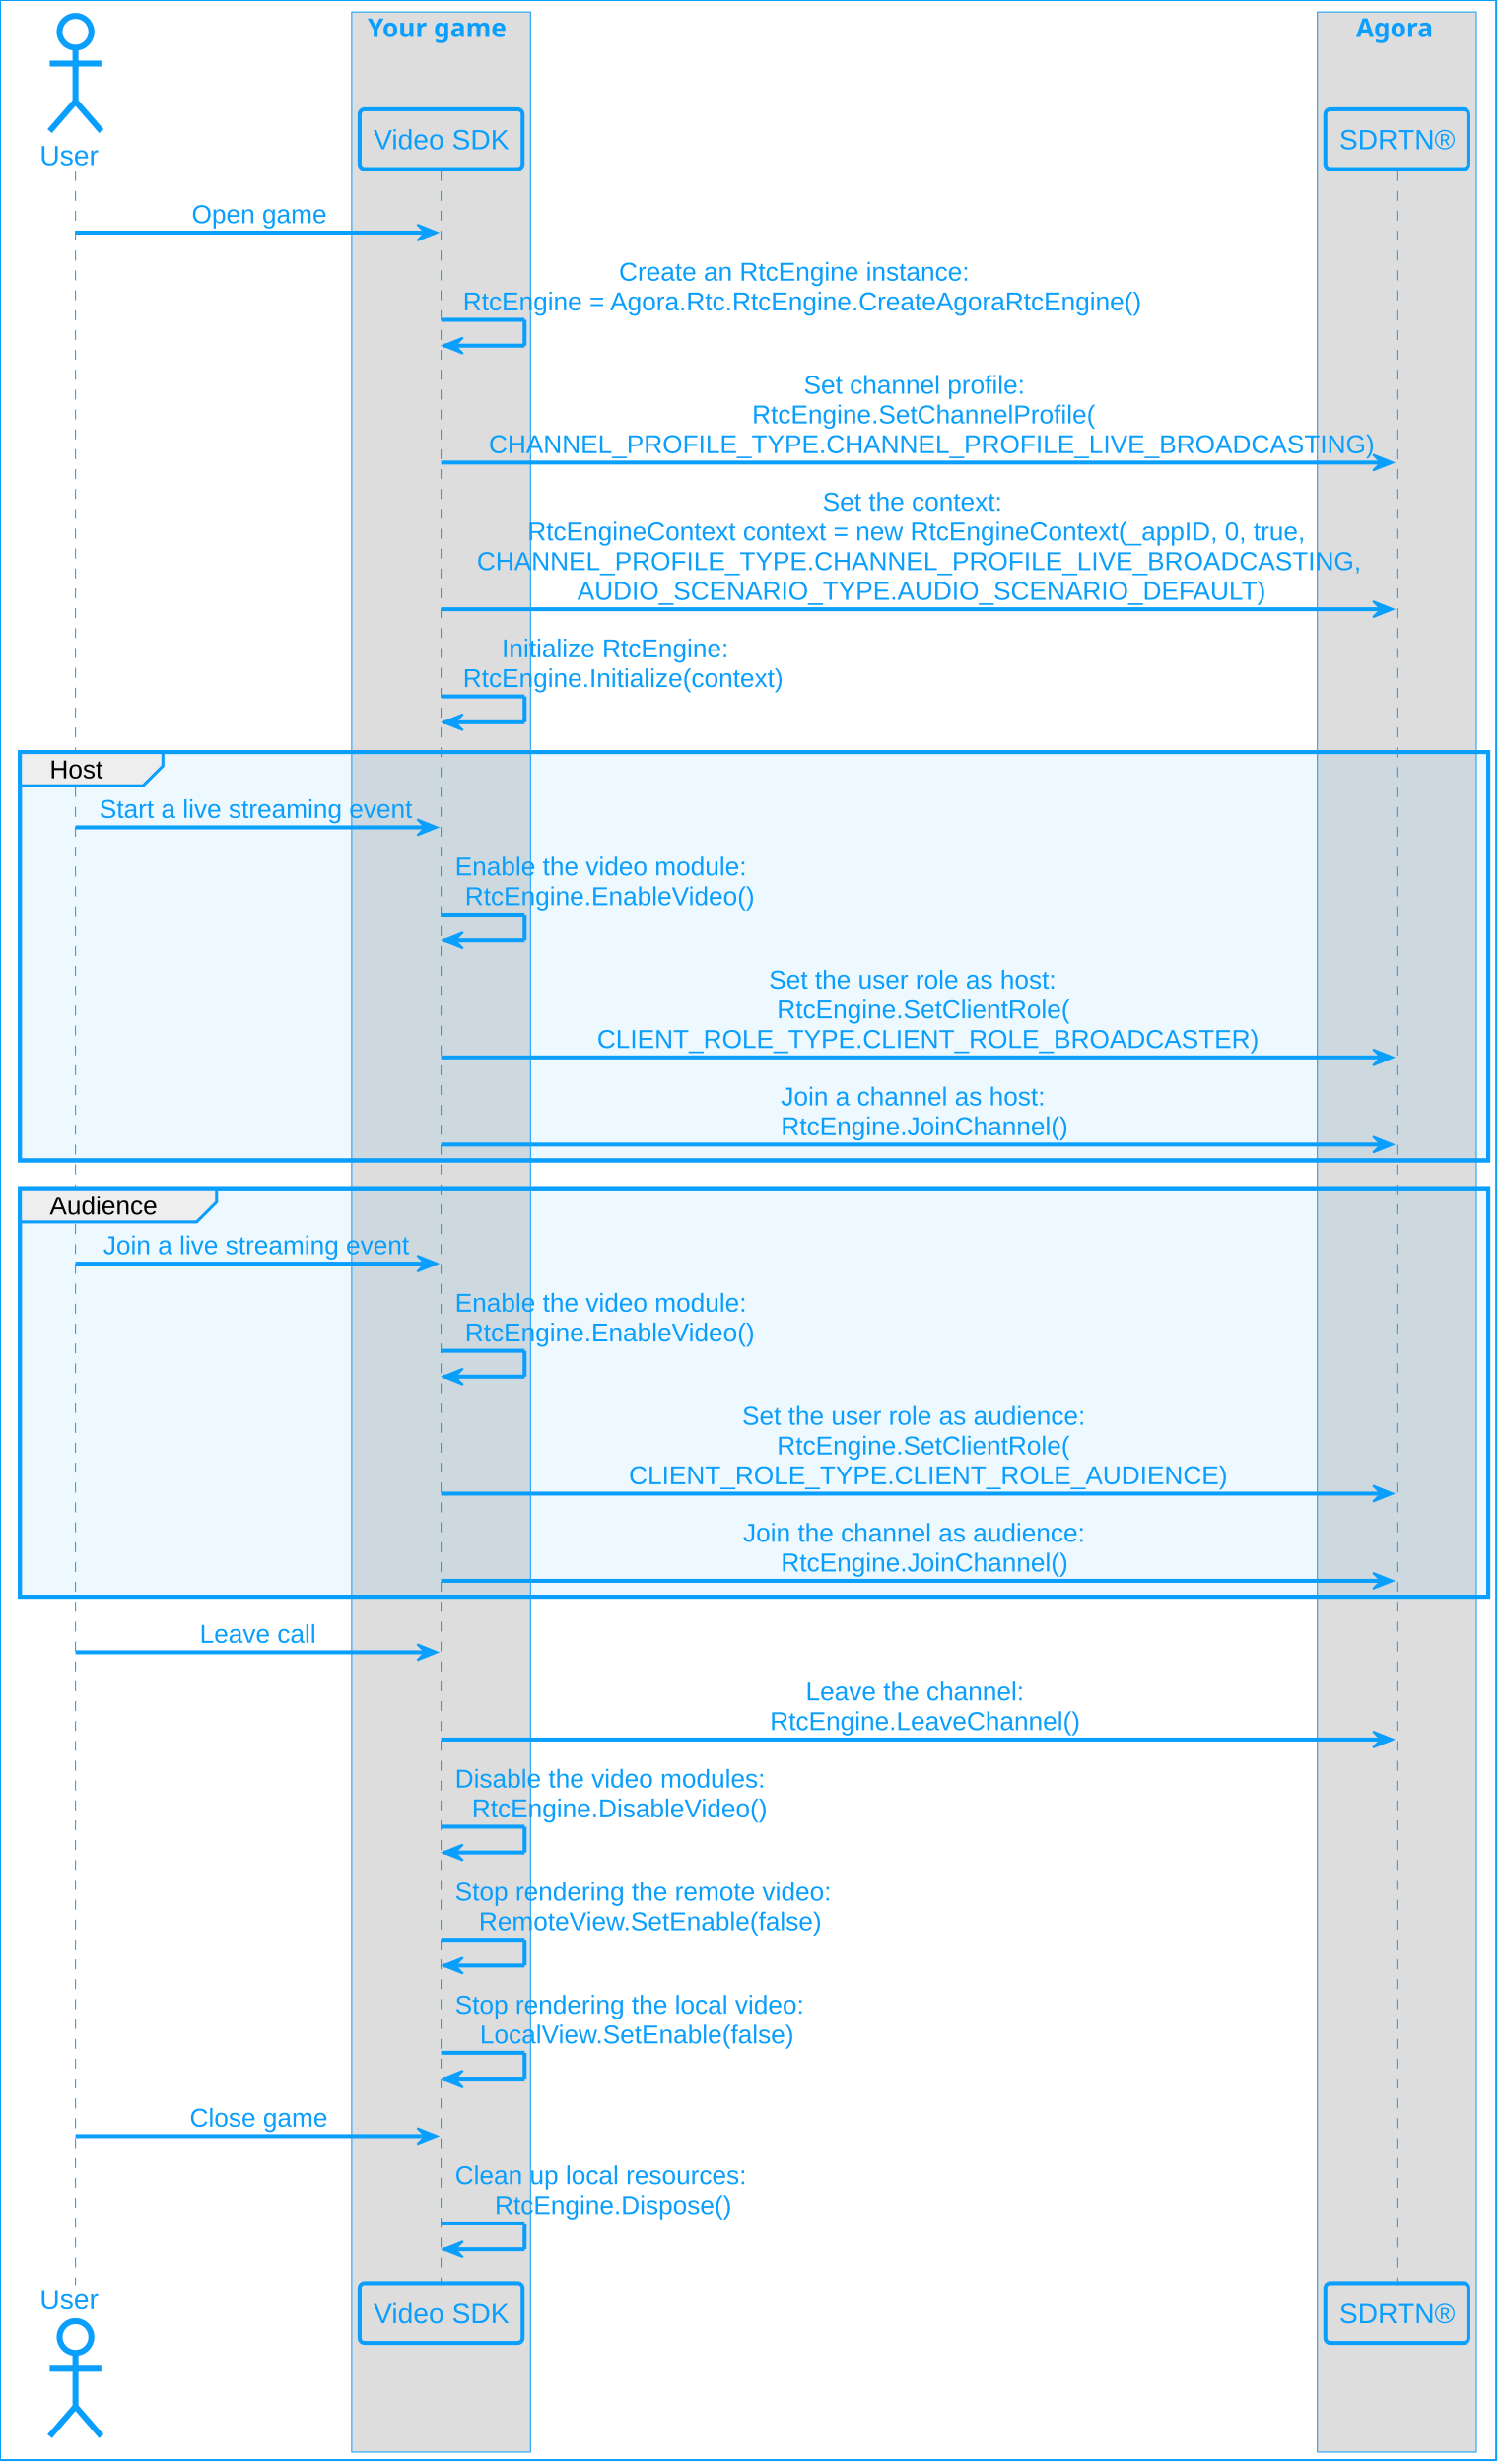
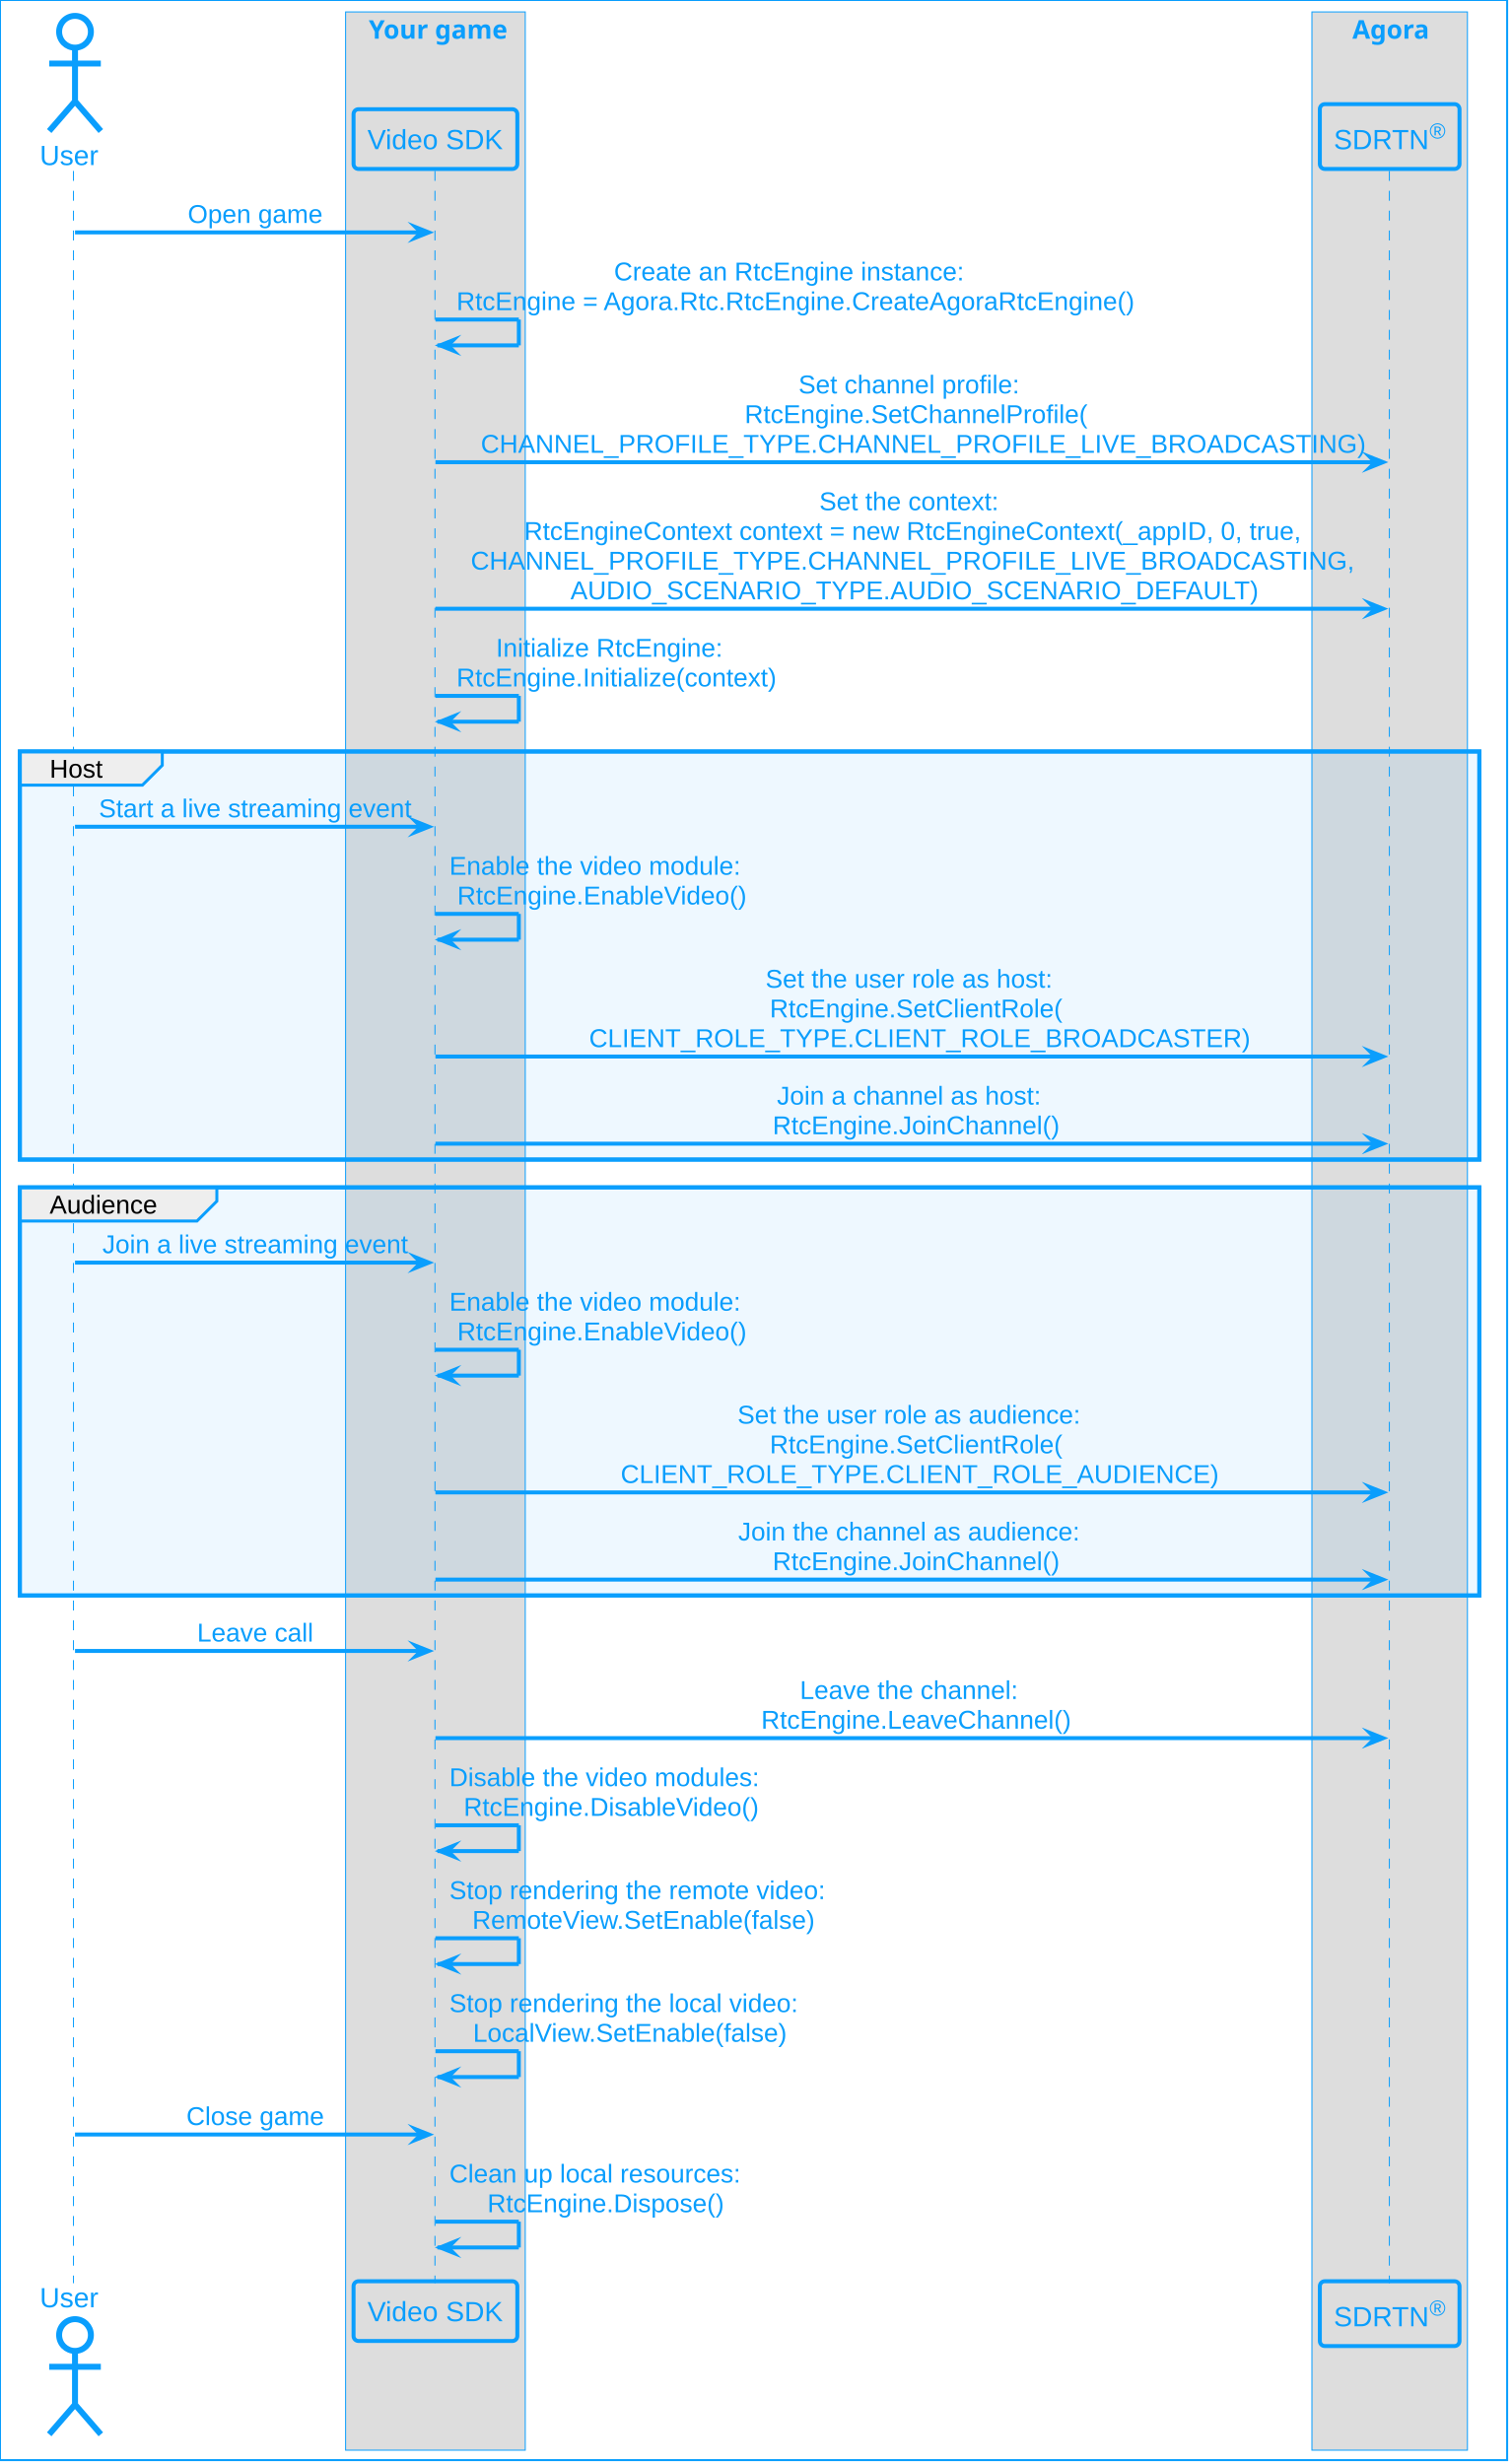
- <svg xmlns="http://www.w3.org/2000/svg" contentStyleType="text/css" height="1240px" preserveAspectRatio="none" style="width:755px;height:1240px;" version="1.1" viewBox="0 0 755 1240" width="755px" zoomAndPan="magnify">
+ <svg xmlns="http://www.w3.org/2000/svg" contentStyleType="text/css" data-diagram-type="SEQUENCE" height="1241px" preserveAspectRatio="none" style="width:761px;height:1241px;" version="1.1" viewBox="0 0 761 1241" width="761px" zoomAndPan="magnify">
  <defs />
  <g>
-     <rect fill="none" height="1238.044" style="stroke:#0A9EFD;stroke-width:1.0;" width="753" x="0" y="0" />
-     <rect fill="#999999" fill-opacity="0.333" height="1228.044" style="stroke:#0A9EFD;stroke-width:0.5;" width="90" x="177" y="6" />
-     <text fill="#0A9EFD" font-family="sans-serif" font-size="13" font-weight="bold" lengthAdjust="spacing" textLength="74" x="185" y="18.568">Your game</text>
-     <rect fill="#999999" fill-opacity="0.333" height="1228.044" style="stroke:#0A9EFD;stroke-width:0.5;" width="80" x="663" y="6" />
-     <text fill="#0A9EFD" font-family="sans-serif" font-size="13" font-weight="bold" lengthAdjust="spacing" textLength="41" x="682.5" y="18.568">Agora</text>
-     <rect fill="#0A9EFD" fill-opacity="0.067" height="205.539" style="stroke:#0A9EFD;stroke-width:2.0;" width="739" x="10" y="378.483" />
-     <rect fill="#0A9EFD" fill-opacity="0.067" height="205.539" style="stroke:#0A9EFD;stroke-width:2.0;" width="739" x="10" y="598.022" />
-     <line style="stroke:#0A9EFD;stroke-width:0.5;stroke-dasharray:5.0,5.0;" x1="38" x2="38" y1="86.099" y2="1149.945" />
-     <line style="stroke:#0A9EFD;stroke-width:0.5;stroke-dasharray:5.0,5.0;" x1="222" x2="222" y1="86.099" y2="1149.945" />
-     <line style="stroke:#0A9EFD;stroke-width:0.5;stroke-dasharray:5.0,5.0;" x1="703" x2="703" y1="86.099" y2="1149.945" />
-     <text fill="#0A9EFD" font-family="Arial" font-size="14" lengthAdjust="spacing" textLength="30" x="20" y="83.132">User</text>
-     <ellipse cx="38" cy="16" fill="none" rx="8" ry="8" style="stroke:#0A9EFD;stroke-width:3.0;" />
-     <path d="M38,24 L38,51 M25,32 L51,32 M38,51 L25,66 M38,51 L51,66 " fill="none" style="stroke:#0A9EFD;stroke-width:3.0;" />
-     <text fill="#0A9EFD" font-family="Arial" font-size="14" lengthAdjust="spacing" textLength="30" x="20" y="1162.077">User</text>
-     <ellipse cx="38" cy="1176.044" fill="none" rx="8" ry="8" style="stroke:#0A9EFD;stroke-width:3.0;" />
-     <path d="M38,1184.044 L38,1211.044 M25,1192.044 L51,1192.044 M38,1211.044 L25,1226.044 M38,1211.044 L51,1226.044 " fill="none" style="stroke:#0A9EFD;stroke-width:3.0;" />
-     <rect fill="none" height="30.099" rx="2.5" ry="2.5" style="stroke:#0A9EFD;stroke-width:2.0;" width="82" x="181" y="55" />
-     <text fill="#0A9EFD" font-family="Arial" font-size="14" lengthAdjust="spacing" textLength="68" x="188" y="75.132">Video SDK</text>
-     <rect fill="none" height="30.099" rx="2.5" ry="2.5" style="stroke:#0A9EFD;stroke-width:2.0;" width="82" x="181" y="1148.945" />
-     <text fill="#0A9EFD" font-family="Arial" font-size="14" lengthAdjust="spacing" textLength="68" x="188" y="1169.077">Video SDK</text>
-     <rect fill="none" height="30.099" rx="2.5" ry="2.5" style="stroke:#0A9EFD;stroke-width:2.0;" width="72" x="667" y="55" />
-     <text fill="#0A9EFD" font-family="Arial" font-size="14" lengthAdjust="spacing" textLength="58" x="674" y="75.132">SDRTN®</text>
-     <rect fill="none" height="30.099" rx="2.5" ry="2.5" style="stroke:#0A9EFD;stroke-width:2.0;" width="72" x="667" y="1148.945" />
-     <text fill="#0A9EFD" font-family="Arial" font-size="14" lengthAdjust="spacing" textLength="58" x="674" y="1169.077">SDRTN®</text>
-     <polygon fill="#0A9EFD" points="210,113.047,220,117.047,210,121.047,214,117.047" style="stroke:#0A9EFD;stroke-width:1.0;" />
-     <line style="stroke:#0A9EFD;stroke-width:2.0;" x1="38" x2="216" y1="117.047" y2="117.047" />
-     <text fill="#0A9EFD" font-family="Arial" font-size="13" lengthAdjust="spacing" textLength="67" x="96.5" y="112.293">Open game</text>
-     <line style="stroke:#0A9EFD;stroke-width:2.0;" x1="222" x2="264" y1="160.945" y2="160.945" />
-     <line style="stroke:#0A9EFD;stroke-width:2.0;" x1="264" x2="264" y1="160.945" y2="173.945" />
-     <line style="stroke:#0A9EFD;stroke-width:2.0;" x1="223" x2="264" y1="173.945" y2="173.945" />
-     <polygon fill="#0A9EFD" points="233,169.945,223,173.945,233,177.945,229,173.945" style="stroke:#0A9EFD;stroke-width:1.0;" />
-     <text fill="#0A9EFD" font-family="Arial" font-size="13" lengthAdjust="spacing" textLength="177" x="311.5" y="141.241">Create an RtcEngine instance:</text>
-     <text fill="#0A9EFD" font-family="Arial" font-size="13" lengthAdjust="spacing" textLength="342" x="233" y="156.19">RtcEngine = Agora.Rtc.RtcEngine.CreateAgoraRtcEngine()</text>
-     <polygon fill="#0A9EFD" points="691,228.791,701,232.791,691,236.791,695,232.791" style="stroke:#0A9EFD;stroke-width:1.0;" />
-     <line style="stroke:#0A9EFD;stroke-width:2.0;" x1="222" x2="697" y1="232.791" y2="232.791" />
-     <text fill="#0A9EFD" font-family="Arial" font-size="13" lengthAdjust="spacing" textLength="112" x="404.5" y="198.139">Set channel profile:</text>
-     <text fill="#0A9EFD" font-family="Arial" font-size="13" lengthAdjust="spacing" textLength="172" x="378.5" y="213.087">RtcEngine.SetChannelProfile(</text>
-     <text fill="#0A9EFD" font-family="Arial" font-size="13" lengthAdjust="spacing" textLength="445" x="246" y="228.036">CHANNEL_PROFILE_TYPE.CHANNEL_PROFILE_LIVE_BROADCASTING)</text>
-     <polygon fill="#0A9EFD" points="691,302.586,701,306.586,691,310.586,695,306.586" style="stroke:#0A9EFD;stroke-width:1.0;" />
-     <line style="stroke:#0A9EFD;stroke-width:2.0;" x1="222" x2="697" y1="306.586" y2="306.586" />
-     <text fill="#0A9EFD" font-family="Arial" font-size="13" lengthAdjust="spacing" textLength="93" x="414" y="256.985">Set the context:</text>
-     <text fill="#0A9EFD" font-family="Arial" font-size="13" lengthAdjust="spacing" textLength="394" x="265.5" y="271.934">RtcEngineContext context = new RtcEngineContext(_appID, 0, true,</text>
-     <text fill="#0A9EFD" font-family="Arial" font-size="13" lengthAdjust="spacing" textLength="445" x="240" y="286.882">CHANNEL_PROFILE_TYPE.CHANNEL_PROFILE_LIVE_BROADCASTING,</text>
-     <text fill="#0A9EFD" font-family="Arial" font-size="13" lengthAdjust="spacing" textLength="348" x="290.5" y="301.831">AUDIO_SCENARIO_TYPE.AUDIO_SCENARIO_DEFAULT)</text>
-     <line style="stroke:#0A9EFD;stroke-width:2.0;" x1="222" x2="264" y1="350.483" y2="350.483" />
-     <line style="stroke:#0A9EFD;stroke-width:2.0;" x1="264" x2="264" y1="350.483" y2="363.483" />
-     <line style="stroke:#0A9EFD;stroke-width:2.0;" x1="223" x2="264" y1="363.483" y2="363.483" />
-     <polygon fill="#0A9EFD" points="233,359.483,223,363.483,233,367.483,229,363.483" style="stroke:#0A9EFD;stroke-width:1.0;" />
-     <text fill="#0A9EFD" font-family="Arial" font-size="13" lengthAdjust="spacing" textLength="116" x="252.5" y="330.78">Initialize RtcEngine:</text>
-     <text fill="#0A9EFD" font-family="Arial" font-size="13" lengthAdjust="spacing" textLength="163" x="233" y="345.728">RtcEngine.Initialize(context)</text>
-     <path d="M10,378.483 L82,378.483 L82,385.432 L72,395.432 L10,395.432 L10,378.483 " fill="#EEEEEE" style="stroke:#0A9EFD;stroke-width:1.5;" />
-     <rect fill="none" height="205.539" style="stroke:#0A9EFD;stroke-width:2.0;" width="739" x="10" y="378.483" />
-     <text fill="#000000" font-family="Arial" font-size="13" lengthAdjust="spacing" textLength="27" x="25" y="391.677">Host</text>
-     <polygon fill="#0A9EFD" points="210,412.381,220,416.381,210,420.381,214,416.381" style="stroke:#0A9EFD;stroke-width:1.0;" />
-     <line style="stroke:#0A9EFD;stroke-width:2.0;" x1="38" x2="216" y1="416.381" y2="416.381" />
-     <text fill="#0A9EFD" font-family="Arial" font-size="13" lengthAdjust="spacing" textLength="160" x="50" y="411.626">Start a live streaming event</text>
-     <line style="stroke:#0A9EFD;stroke-width:2.0;" x1="222" x2="264" y1="460.278" y2="460.278" />
-     <line style="stroke:#0A9EFD;stroke-width:2.0;" x1="264" x2="264" y1="460.278" y2="473.278" />
-     <line style="stroke:#0A9EFD;stroke-width:2.0;" x1="223" x2="264" y1="473.278" y2="473.278" />
-     <polygon fill="#0A9EFD" points="233,469.278,223,473.278,233,477.278,229,473.278" style="stroke:#0A9EFD;stroke-width:1.0;" />
-     <text fill="#0A9EFD" font-family="Arial" font-size="13" lengthAdjust="spacing" textLength="147" x="229" y="440.575">Enable the video module:</text>
-     <text fill="#0A9EFD" font-family="Arial" font-size="13" lengthAdjust="spacing" textLength="145" x="234" y="455.523">RtcEngine.EnableVideo()</text>
-     <polygon fill="#0A9EFD" points="691,528.125,701,532.125,691,536.125,695,532.125" style="stroke:#0A9EFD;stroke-width:1.0;" />
-     <line style="stroke:#0A9EFD;stroke-width:2.0;" x1="222" x2="697" y1="532.125" y2="532.125" />
-     <text fill="#0A9EFD" font-family="Arial" font-size="13" lengthAdjust="spacing" textLength="147" x="387" y="497.472">Set the user role as host:</text>
-     <text fill="#0A9EFD" font-family="Arial" font-size="13" lengthAdjust="spacing" textLength="147" x="391" y="512.421">RtcEngine.SetClientRole(</text>
-     <text fill="#0A9EFD" font-family="Arial" font-size="13" lengthAdjust="spacing" textLength="332" x="300.5" y="527.37">CLIENT_ROLE_TYPE.CLIENT_ROLE_BROADCASTER)</text>
-     <polygon fill="#0A9EFD" points="691,572.022,701,576.022,691,580.022,695,576.022" style="stroke:#0A9EFD;stroke-width:1.0;" />
-     <line style="stroke:#0A9EFD;stroke-width:2.0;" x1="222" x2="697" y1="576.022" y2="576.022" />
-     <text fill="#0A9EFD" font-family="Arial" font-size="13" lengthAdjust="spacing" textLength="135" x="393" y="556.318">Join a channel as host:</text>
-     <text fill="#0A9EFD" font-family="Arial" font-size="13" lengthAdjust="spacing" textLength="143" x="393" y="571.267">RtcEngine.JoinChannel()</text>
-     <path d="M10,598.022 L109,598.022 L109,604.971 L99,614.971 L10,614.971 L10,598.022 " fill="#EEEEEE" style="stroke:#0A9EFD;stroke-width:1.5;" />
-     <rect fill="none" height="205.539" style="stroke:#0A9EFD;stroke-width:2.0;" width="739" x="10" y="598.022" />
-     <text fill="#000000" font-family="Arial" font-size="13" lengthAdjust="spacing" textLength="54" x="25" y="611.216">Audience</text>
-     <polygon fill="#0A9EFD" points="210,631.919,220,635.919,210,639.919,214,635.919" style="stroke:#0A9EFD;stroke-width:1.0;" />
-     <line style="stroke:#0A9EFD;stroke-width:2.0;" x1="38" x2="216" y1="635.919" y2="635.919" />
-     <text fill="#0A9EFD" font-family="Arial" font-size="13" lengthAdjust="spacing" textLength="156" x="52" y="631.165">Join a live streaming event</text>
-     <line style="stroke:#0A9EFD;stroke-width:2.0;" x1="222" x2="264" y1="679.817" y2="679.817" />
-     <line style="stroke:#0A9EFD;stroke-width:2.0;" x1="264" x2="264" y1="679.817" y2="692.817" />
-     <line style="stroke:#0A9EFD;stroke-width:2.0;" x1="223" x2="264" y1="692.817" y2="692.817" />
-     <polygon fill="#0A9EFD" points="233,688.817,223,692.817,233,696.817,229,692.817" style="stroke:#0A9EFD;stroke-width:1.0;" />
-     <text fill="#0A9EFD" font-family="Arial" font-size="13" lengthAdjust="spacing" textLength="147" x="229" y="660.113">Enable the video module:</text>
-     <text fill="#0A9EFD" font-family="Arial" font-size="13" lengthAdjust="spacing" textLength="145" x="234" y="675.062">RtcEngine.EnableVideo()</text>
-     <polygon fill="#0A9EFD" points="691,747.663,701,751.663,691,755.663,695,751.663" style="stroke:#0A9EFD;stroke-width:1.0;" />
-     <line style="stroke:#0A9EFD;stroke-width:2.0;" x1="222" x2="697" y1="751.663" y2="751.663" />
-     <text fill="#0A9EFD" font-family="Arial" font-size="13" lengthAdjust="spacing" textLength="174" x="373.5" y="717.011">Set the user role as audience:</text>
-     <text fill="#0A9EFD" font-family="Arial" font-size="13" lengthAdjust="spacing" textLength="147" x="391" y="731.96">RtcEngine.SetClientRole(</text>
-     <text fill="#0A9EFD" font-family="Arial" font-size="13" lengthAdjust="spacing" textLength="300" x="316.5" y="746.908">CLIENT_ROLE_TYPE.CLIENT_ROLE_AUDIENCE)</text>
-     <polygon fill="#0A9EFD" points="691,791.561,701,795.561,691,799.561,695,795.561" style="stroke:#0A9EFD;stroke-width:1.0;" />
-     <line style="stroke:#0A9EFD;stroke-width:2.0;" x1="222" x2="697" y1="795.561" y2="795.561" />
-     <text fill="#0A9EFD" font-family="Arial" font-size="13" lengthAdjust="spacing" textLength="173" x="374" y="775.857">Join the channel as audience:</text>
-     <text fill="#0A9EFD" font-family="Arial" font-size="13" lengthAdjust="spacing" textLength="143" x="393" y="790.806">RtcEngine.JoinChannel()</text>
-     <polygon fill="#0A9EFD" points="210,827.509,220,831.509,210,835.509,214,831.509" style="stroke:#0A9EFD;stroke-width:1.0;" />
-     <line style="stroke:#0A9EFD;stroke-width:2.0;" x1="38" x2="216" y1="831.509" y2="831.509" />
-     <text fill="#0A9EFD" font-family="Arial" font-size="13" lengthAdjust="spacing" textLength="59" x="100.5" y="826.754">Leave call</text>
-     <polygon fill="#0A9EFD" points="691,871.407,701,875.407,691,879.407,695,875.407" style="stroke:#0A9EFD;stroke-width:1.0;" />
-     <line style="stroke:#0A9EFD;stroke-width:2.0;" x1="222" x2="697" y1="875.407" y2="875.407" />
-     <text fill="#0A9EFD" font-family="Arial" font-size="13" lengthAdjust="spacing" textLength="110" x="405.5" y="855.703">Leave the channel:</text>
-     <text fill="#0A9EFD" font-family="Arial" font-size="13" lengthAdjust="spacing" textLength="154" x="387.5" y="870.652">RtcEngine.LeaveChannel()</text>
-     <line style="stroke:#0A9EFD;stroke-width:2.0;" x1="222" x2="264" y1="919.304" y2="919.304" />
-     <line style="stroke:#0A9EFD;stroke-width:2.0;" x1="264" x2="264" y1="919.304" y2="932.304" />
-     <line style="stroke:#0A9EFD;stroke-width:2.0;" x1="223" x2="264" y1="932.304" y2="932.304" />
-     <polygon fill="#0A9EFD" points="233,928.304,223,932.304,233,936.304,229,932.304" style="stroke:#0A9EFD;stroke-width:1.0;" />
-     <text fill="#0A9EFD" font-family="Arial" font-size="13" lengthAdjust="spacing" textLength="157" x="229" y="899.601">Disable the video modules:</text>
-     <text fill="#0A9EFD" font-family="Arial" font-size="13" lengthAdjust="spacing" textLength="148" x="237.5" y="914.549">RtcEngine.DisableVideo()</text>
-     <line style="stroke:#0A9EFD;stroke-width:2.0;" x1="222" x2="264" y1="976.202" y2="976.202" />
-     <line style="stroke:#0A9EFD;stroke-width:2.0;" x1="264" x2="264" y1="976.202" y2="989.202" />
-     <line style="stroke:#0A9EFD;stroke-width:2.0;" x1="223" x2="264" y1="989.202" y2="989.202" />
-     <polygon fill="#0A9EFD" points="233,985.202,223,989.202,233,993.202,229,989.202" style="stroke:#0A9EFD;stroke-width:1.0;" />
-     <text fill="#0A9EFD" font-family="Arial" font-size="13" lengthAdjust="spacing" textLength="189" x="229" y="956.498">Stop rendering the remote video:</text>
-     <text fill="#0A9EFD" font-family="Arial" font-size="13" lengthAdjust="spacing" textLength="173" x="241" y="971.447">RemoteView.SetEnable(false)</text>
-     <line style="stroke:#0A9EFD;stroke-width:2.0;" x1="222" x2="264" y1="1033.099" y2="1033.099" />
-     <line style="stroke:#0A9EFD;stroke-width:2.0;" x1="264" x2="264" y1="1033.099" y2="1046.099" />
-     <line style="stroke:#0A9EFD;stroke-width:2.0;" x1="223" x2="264" y1="1046.099" y2="1046.099" />
-     <polygon fill="#0A9EFD" points="233,1042.099,223,1046.099,233,1050.099,229,1046.099" style="stroke:#0A9EFD;stroke-width:1.0;" />
-     <text fill="#0A9EFD" font-family="Arial" font-size="13" lengthAdjust="spacing" textLength="176" x="229" y="1013.395">Stop rendering the local video:</text>
-     <text fill="#0A9EFD" font-family="Arial" font-size="13" lengthAdjust="spacing" textLength="159" x="241.5" y="1028.344">LocalView.SetEnable(false)</text>
-     <polygon fill="#0A9EFD" points="210,1071.048,220,1075.048,210,1079.048,214,1075.048" style="stroke:#0A9EFD;stroke-width:1.0;" />
-     <line style="stroke:#0A9EFD;stroke-width:2.0;" x1="38" x2="216" y1="1075.048" y2="1075.048" />
-     <text fill="#0A9EFD" font-family="Arial" font-size="13" lengthAdjust="spacing" textLength="69" x="95.5" y="1070.293">Close game</text>
-     <line style="stroke:#0A9EFD;stroke-width:2.0;" x1="222" x2="264" y1="1118.945" y2="1118.945" />
-     <line style="stroke:#0A9EFD;stroke-width:2.0;" x1="264" x2="264" y1="1118.945" y2="1131.945" />
-     <line style="stroke:#0A9EFD;stroke-width:2.0;" x1="223" x2="264" y1="1131.945" y2="1131.945" />
-     <polygon fill="#0A9EFD" points="233,1127.945,223,1131.945,233,1135.945,229,1131.945" style="stroke:#0A9EFD;stroke-width:1.0;" />
-     <text fill="#0A9EFD" font-family="Arial" font-size="13" lengthAdjust="spacing" textLength="147" x="229" y="1099.242">Clean up local resources:</text>
-     <text fill="#0A9EFD" font-family="Arial" font-size="13" lengthAdjust="spacing" textLength="119" x="249" y="1114.19">RtcEngine.Dispose()</text>
+     <rect fill="none" height="1239.044" style="stroke:#0A9EFD;stroke-width:1;" width="759.033" x="0" y="0" />
+     <rect fill="#999999" fill-opacity="0.333" height="1228.044" style="stroke:#0A9EFD;stroke-width:0.5;" width="90.482" x="174.055" y="6" />
+     <text fill="#0A9EFD" font-family="sans-serif" font-size="13" font-weight="700" lengthAdjust="spacing" textLength="67.184" x="185.705" y="19.495">Your game</text>
+     <rect fill="#999999" fill-opacity="0.333" height="1228.044" style="stroke:#0A9EFD;stroke-width:0.5;" width="78.326" x="660.708" y="6" />
+     <text fill="#0A9EFD" font-family="sans-serif" font-size="13" font-weight="700" lengthAdjust="spacing" textLength="37.559" x="681.091" y="19.495">Agora</text>
+     <rect fill="#0A9EFD" fill-opacity="0.067" height="205.539" style="stroke:#0A9EFD;stroke-width:2;" width="735.033" x="10" y="378.483" />
+     <rect fill="#0A9EFD" fill-opacity="0.067" height="205.539" style="stroke:#0A9EFD;stroke-width:2;" width="735.033" x="10" y="598.022" />
+     <g class="participant-lifeline" data-entity-uid="part1" data-qualified-name="USR" data-source-line="3" id="part1-lifeline">
+       <g>
+         <rect fill="#000000" fill-opacity="0" height="1063.847" width="8" x="33.779" y="86.099" />
+         <line style="stroke:#0A9EFD;stroke-width:0.5;stroke-dasharray:5,5;" x1="37" x2="37" y1="86.099" y2="1149.945" />
+       </g>
+     </g>
+     <g class="participant-lifeline" data-entity-uid="part2" data-qualified-name="APP" data-source-line="7" id="part2-lifeline">
+       <g>
+         <rect fill="#000000" fill-opacity="0" height="1063.847" width="8" x="215.296" y="86.099" />
+         <line style="stroke:#0A9EFD;stroke-width:0.5;stroke-dasharray:5,5;" x1="219.055" x2="219.055" y1="86.099" y2="1149.945" />
+       </g>
+     </g>
+     <g class="participant-lifeline" data-entity-uid="part3" data-qualified-name="API" data-source-line="13" id="part3-lifeline">
+       <g>
+         <rect fill="#000000" fill-opacity="0" height="1063.847" width="8" x="695.871" y="86.099" />
+         <line style="stroke:#0A9EFD;stroke-width:0.5;stroke-dasharray:5,5;" x1="699.708" x2="699.708" y1="86.099" y2="1149.945" />
+       </g>
+     </g>
+     <g class="participant participant-head" data-entity-uid="part1" data-qualified-name="USR" data-source-line="3" id="part1-head">
+       <text fill="#0A9EFD" font-family="Arial" font-size="14" lengthAdjust="spacing" textLength="29.559" x="20" y="83.132">User</text>
+       <ellipse cx="37.779" cy="16" fill="none" rx="8" ry="8" style="stroke:#0A9EFD;stroke-width:3;" />
+       <path d="M37.779,24 L37.779,51 M24.779,32 L50.779,32 M37.779,51 L24.779,66 M37.779,51 L50.779,66" fill="none" style="stroke:#0A9EFD;stroke-width:3;" />
+     </g>
+     <g class="participant participant-tail" data-entity-uid="part1" data-qualified-name="USR" data-source-line="3" id="part1-tail">
+       <text fill="#0A9EFD" font-family="Arial" font-size="14" lengthAdjust="spacing" textLength="29.559" x="20" y="1162.077">User</text>
+       <ellipse cx="37.779" cy="1176.044" fill="none" rx="8" ry="8" style="stroke:#0A9EFD;stroke-width:3;" />
+       <path d="M37.779,1184.044 L37.779,1211.044 M24.779,1192.044 L50.779,1192.044 M37.779,1211.044 L24.779,1226.044 M37.779,1211.044 L50.779,1226.044" fill="none" style="stroke:#0A9EFD;stroke-width:3;" />
+     </g>
+     <g class="participant participant-head" data-entity-uid="part2" data-qualified-name="APP" data-source-line="7" id="part2-head">
+       <rect fill="none" height="30.099" rx="2.5" ry="2.5" style="stroke:#0A9EFD;stroke-width:2;" width="82.482" x="178.055" y="55" />
+       <text fill="#0A9EFD" font-family="Arial" font-size="14" lengthAdjust="spacing" textLength="68.482" x="185.055" y="75.132">Video SDK</text>
+     </g>
+     <g class="participant participant-tail" data-entity-uid="part2" data-qualified-name="APP" data-source-line="7" id="part2-tail">
+       <rect fill="none" height="30.099" rx="2.5" ry="2.5" style="stroke:#0A9EFD;stroke-width:2;" width="82.482" x="178.055" y="1148.945" />
+       <text fill="#0A9EFD" font-family="Arial" font-size="14" lengthAdjust="spacing" textLength="68.482" x="185.055" y="1169.077">Video SDK</text>
+     </g>
+     <g class="participant participant-head" data-entity-uid="part3" data-qualified-name="API" data-source-line="13" id="part3-head">
+       <rect fill="none" height="32.649" rx="2.5" ry="2.5" style="stroke:#0A9EFD;stroke-width:2;" width="70.326" x="664.708" y="52.45" />
+       <text fill="#0A9EFD" font-family="Arial" font-size="14" lengthAdjust="spacing" textLength="48.221" x="671.708" y="75.132">SDRTN</text>
+       <text fill="#0A9EFD" font-family="Arial" font-size="11" lengthAdjust="spacing" textLength="8.105" x="719.928" y="69.768">®</text>
+     </g>
+     <g class="participant participant-tail" data-entity-uid="part3" data-qualified-name="API" data-source-line="13" id="part3-tail">
+       <rect fill="none" height="32.649" rx="2.5" ry="2.5" style="stroke:#0A9EFD;stroke-width:2;" width="70.326" x="664.708" y="1148.945" />
+       <text fill="#0A9EFD" font-family="Arial" font-size="14" lengthAdjust="spacing" textLength="48.221" x="671.708" y="1171.627">SDRTN</text>
+       <text fill="#0A9EFD" font-family="Arial" font-size="11" lengthAdjust="spacing" textLength="8.105" x="719.928" y="1166.263">®</text>
+     </g>
+     <g class="message" data-entity-1="part1" data-entity-2="part2" data-source-line="17" id="msg1">
+       <polygon fill="#0A9EFD" points="207.296,113.047,217.296,117.047,207.296,121.047,211.296,117.047" style="stroke:#0A9EFD;stroke-width:1;stroke-linejoin:miter;stroke-miterlimit:10;" />
+       <line style="stroke:#0A9EFD;stroke-width:2;" x1="37.779" x2="213.296" y1="117.047" y2="117.047" />
+       <text fill="#0A9EFD" font-family="Arial" font-size="13" lengthAdjust="spacing" textLength="67.933" x="94.572" y="112.293">Open game</text>
+     </g>
+     <g class="message" data-entity-1="part2" data-entity-2="part2" data-source-line="18" id="msg2">
+       <line style="stroke:#0A9EFD;stroke-width:2;" x1="219.296" x2="261.296" y1="160.945" y2="160.945" />
+       <line style="stroke:#0A9EFD;stroke-width:2;" x1="261.296" x2="261.296" y1="160.945" y2="173.945" />
+       <line style="stroke:#0A9EFD;stroke-width:2;" x1="220.296" x2="261.296" y1="173.945" y2="173.945" />
+       <polygon fill="#0A9EFD" points="230.296,169.945,220.296,173.945,230.296,177.945,226.296,173.945" style="stroke:#0A9EFD;stroke-width:1;stroke-linejoin:miter;stroke-miterlimit:10;" />
+       <text fill="#0A9EFD" font-family="Arial" font-size="13" lengthAdjust="spacing" textLength="176.325" x="309.206" y="141.241">Create an RtcEngine instance:</text>
+       <text fill="#0A9EFD" font-family="Arial" font-size="13" lengthAdjust="spacing" textLength="342.145" x="229.908" y="156.19">RtcEngine = Agora.Rtc.RtcEngine.CreateAgoraRtcEngine()</text>
+     </g>
+     <g class="message" data-entity-1="part2" data-entity-2="part3" data-source-line="19" id="msg3">
+       <polygon fill="#0A9EFD" points="687.871,228.791,697.871,232.791,687.871,236.791,691.871,232.791" style="stroke:#0A9EFD;stroke-width:1;stroke-linejoin:miter;stroke-miterlimit:10;" />
+       <line style="stroke:#0A9EFD;stroke-width:2;" x1="219.296" x2="693.871" y1="232.791" y2="232.791" />
+       <text fill="#0A9EFD" font-family="Arial" font-size="13" lengthAdjust="spacing" textLength="111.293" x="402.131" y="198.139">Set channel profile:</text>
+       <text fill="#0A9EFD" font-family="Arial" font-size="13" lengthAdjust="spacing" textLength="172.707" x="375.036" y="213.087">RtcEngine.SetChannelProfile(</text>
+       <text fill="#0A9EFD" font-family="Arial" font-size="13" lengthAdjust="spacing" textLength="445.739" x="242.132" y="228.036">CHANNEL_PROFILE_TYPE.CHANNEL_PROFILE_LIVE_BROADCASTING)</text>
+     </g>
+     <g class="message" data-entity-1="part2" data-entity-2="part3" data-source-line="20" id="msg4">
+       <polygon fill="#0A9EFD" points="687.871,302.586,697.871,306.586,687.871,310.586,691.871,306.586" style="stroke:#0A9EFD;stroke-width:1;stroke-linejoin:miter;stroke-miterlimit:10;" />
+       <line style="stroke:#0A9EFD;stroke-width:2;" x1="219.296" x2="693.871" y1="306.586" y2="306.586" />
+       <text fill="#0A9EFD" font-family="Arial" font-size="13" lengthAdjust="spacing" textLength="90.334" x="412.611" y="256.985">Set the context:</text>
+       <text fill="#0A9EFD" font-family="Arial" font-size="13" lengthAdjust="spacing" textLength="391.301" x="263.933" y="271.934">RtcEngineContext context = new RtcEngineContext(_appID, 0, true,</text>
+       <text fill="#0A9EFD" font-family="Arial" font-size="13" lengthAdjust="spacing" textLength="445.022" x="237.073" y="286.882">CHANNEL_PROFILE_TYPE.CHANNEL_PROFILE_LIVE_BROADCASTING,</text>
+       <text fill="#0A9EFD" font-family="Arial" font-size="13" lengthAdjust="spacing" textLength="348.188" x="287.295" y="301.831">AUDIO_SCENARIO_TYPE.AUDIO_SCENARIO_DEFAULT)</text>
+     </g>
+     <g class="message" data-entity-1="part2" data-entity-2="part2" data-source-line="21" id="msg5">
+       <line style="stroke:#0A9EFD;stroke-width:2;" x1="219.296" x2="261.296" y1="350.483" y2="350.483" />
+       <line style="stroke:#0A9EFD;stroke-width:2;" x1="261.296" x2="261.296" y1="350.483" y2="363.483" />
+       <line style="stroke:#0A9EFD;stroke-width:2;" x1="220.296" x2="261.296" y1="363.483" y2="363.483" />
+       <polygon fill="#0A9EFD" points="230.296,359.483,220.296,363.483,230.296,367.483,226.296,363.483" style="stroke:#0A9EFD;stroke-width:1;stroke-linejoin:miter;stroke-miterlimit:10;" />
+       <text fill="#0A9EFD" font-family="Arial" font-size="13" lengthAdjust="spacing" textLength="114.169" x="249.776" y="330.78">Initialize RtcEngine:</text>
+       <text fill="#0A9EFD" font-family="Arial" font-size="13" lengthAdjust="spacing" textLength="161.129" x="229.908" y="345.728">RtcEngine.Initialize(context)</text>
+     </g>
+     <path d="M10,378.483 L81.73,378.483 L81.73,385.432 L71.73,395.432 L10,395.432 L10,378.483" fill="#EEEEEE" style="stroke:#0A9EFD;stroke-width:1.5;" />
+     <rect fill="none" height="205.539" style="stroke:#0A9EFD;stroke-width:2;" width="735.033" x="10" y="378.483" />
+     <text fill="#000000" font-family="Arial" font-size="13" lengthAdjust="spacing" textLength="26.73" x="25" y="391.677">Host</text>
+     <g class="message" data-entity-1="part1" data-entity-2="part2" data-source-line="24" id="msg6">
+       <polygon fill="#0A9EFD" points="207.296,412.381,217.296,416.381,207.296,420.381,211.296,416.381" style="stroke:#0A9EFD;stroke-width:1;stroke-linejoin:miter;stroke-miterlimit:10;" />
+       <line style="stroke:#0A9EFD;stroke-width:2;" x1="37.779" x2="213.296" y1="416.381" y2="416.381" />
+       <text fill="#0A9EFD" font-family="Arial" font-size="13" lengthAdjust="spacing" textLength="157.517" x="49.779" y="411.626">Start a live streaming event</text>
+     </g>
+     <g class="message" data-entity-1="part2" data-entity-2="part2" data-source-line="25" id="msg7">
+       <line style="stroke:#0A9EFD;stroke-width:2;" x1="219.296" x2="261.296" y1="460.278" y2="460.278" />
+       <line style="stroke:#0A9EFD;stroke-width:2;" x1="261.296" x2="261.296" y1="460.278" y2="473.278" />
+       <line style="stroke:#0A9EFD;stroke-width:2;" x1="220.296" x2="261.296" y1="473.278" y2="473.278" />
+       <polygon fill="#0A9EFD" points="230.296,469.278,220.296,473.278,230.296,477.278,226.296,473.278" style="stroke:#0A9EFD;stroke-width:1;stroke-linejoin:miter;stroke-miterlimit:10;" />
+       <text fill="#0A9EFD" font-family="Arial" font-size="13" lengthAdjust="spacing" textLength="146.713" x="226.296" y="440.575">Enable the video module:</text>
+       <text fill="#0A9EFD" font-family="Arial" font-size="13" lengthAdjust="spacing" textLength="145.977" x="230.276" y="455.523">RtcEngine.EnableVideo()</text>
+     </g>
+     <g class="message" data-entity-1="part2" data-entity-2="part3" data-source-line="26" id="msg8">
+       <polygon fill="#0A9EFD" points="687.871,528.125,697.871,532.125,687.871,536.125,691.871,532.125" style="stroke:#0A9EFD;stroke-width:1;stroke-linejoin:miter;stroke-miterlimit:10;" />
+       <line style="stroke:#0A9EFD;stroke-width:2;" x1="219.296" x2="693.871" y1="532.125" y2="532.125" />
+       <text fill="#0A9EFD" font-family="Arial" font-size="13" lengthAdjust="spacing" textLength="144.523" x="385.516" y="497.472">Set the user role as host:</text>
+       <text fill="#0A9EFD" font-family="Arial" font-size="13" lengthAdjust="spacing" textLength="147.405" x="387.687" y="512.421">RtcEngine.SetClientRole(</text>
+       <text fill="#0A9EFD" font-family="Arial" font-size="13" lengthAdjust="spacing" textLength="333.036" x="296.677" y="527.37">CLIENT_ROLE_TYPE.CLIENT_ROLE_BROADCASTER)</text>
+     </g>
+     <g class="message" data-entity-1="part2" data-entity-2="part3" data-source-line="27" id="msg9">
+       <polygon fill="#0A9EFD" points="687.871,572.022,697.871,576.022,687.871,580.022,691.871,576.022" style="stroke:#0A9EFD;stroke-width:1;stroke-linejoin:miter;stroke-miterlimit:10;" />
+       <line style="stroke:#0A9EFD;stroke-width:2;" x1="219.296" x2="693.871" y1="576.022" y2="576.022" />
+       <text fill="#0A9EFD" font-family="Arial" font-size="13" lengthAdjust="spacing" textLength="132.977" x="391.289" y="556.318">Join a channel as host:</text>
+       <text fill="#0A9EFD" font-family="Arial" font-size="13" lengthAdjust="spacing" textLength="144.523" x="389.128" y="571.267">RtcEngine.JoinChannel()</text>
+     </g>
+     <path d="M10,598.022 L109.209,598.022 L109.209,604.971 L99.209,614.971 L10,614.971 L10,598.022" fill="#EEEEEE" style="stroke:#0A9EFD;stroke-width:1.5;" />
+     <rect fill="none" height="205.539" style="stroke:#0A9EFD;stroke-width:2;" width="735.033" x="10" y="598.022" />
+     <text fill="#000000" font-family="Arial" font-size="13" lengthAdjust="spacing" textLength="54.209" x="25" y="611.216">Audience</text>
+     <g class="message" data-entity-1="part1" data-entity-2="part2" data-source-line="31" id="msg10">
+       <polygon fill="#0A9EFD" points="207.296,631.919,217.296,635.919,207.296,639.919,211.296,635.919" style="stroke:#0A9EFD;stroke-width:1;stroke-linejoin:miter;stroke-miterlimit:10;" />
+       <line style="stroke:#0A9EFD;stroke-width:2;" x1="37.779" x2="213.296" y1="635.919" y2="635.919" />
+       <text fill="#0A9EFD" font-family="Arial" font-size="13" lengthAdjust="spacing" textLength="153.912" x="51.582" y="631.165">Join a live streaming event</text>
+     </g>
+     <g class="message" data-entity-1="part2" data-entity-2="part2" data-source-line="32" id="msg11">
+       <line style="stroke:#0A9EFD;stroke-width:2;" x1="219.296" x2="261.296" y1="679.817" y2="679.817" />
+       <line style="stroke:#0A9EFD;stroke-width:2;" x1="261.296" x2="261.296" y1="679.817" y2="692.817" />
+       <line style="stroke:#0A9EFD;stroke-width:2;" x1="220.296" x2="261.296" y1="692.817" y2="692.817" />
+       <polygon fill="#0A9EFD" points="230.296,688.817,220.296,692.817,230.296,696.817,226.296,692.817" style="stroke:#0A9EFD;stroke-width:1;stroke-linejoin:miter;stroke-miterlimit:10;" />
+       <text fill="#0A9EFD" font-family="Arial" font-size="13" lengthAdjust="spacing" textLength="146.713" x="226.296" y="660.113">Enable the video module:</text>
+       <text fill="#0A9EFD" font-family="Arial" font-size="13" lengthAdjust="spacing" textLength="145.977" x="230.276" y="675.062">RtcEngine.EnableVideo()</text>
+     </g>
+     <g class="message" data-entity-1="part2" data-entity-2="part3" data-source-line="33" id="msg12">
+       <polygon fill="#0A9EFD" points="687.871,747.663,697.871,751.663,687.871,755.663,691.871,751.663" style="stroke:#0A9EFD;stroke-width:1;stroke-linejoin:miter;stroke-miterlimit:10;" />
+       <line style="stroke:#0A9EFD;stroke-width:2;" x1="219.296" x2="693.871" y1="751.663" y2="751.663" />
+       <text fill="#0A9EFD" font-family="Arial" font-size="13" lengthAdjust="spacing" textLength="172.72" x="371.418" y="717.011">Set the user role as audience:</text>
+       <text fill="#0A9EFD" font-family="Arial" font-size="13" lengthAdjust="spacing" textLength="147.405" x="387.687" y="731.96">RtcEngine.SetClientRole(</text>
+       <text fill="#0A9EFD" font-family="Arial" font-size="13" lengthAdjust="spacing" textLength="301.253" x="312.569" y="746.908">CLIENT_ROLE_TYPE.CLIENT_ROLE_AUDIENCE)</text>
+     </g>
+     <g class="message" data-entity-1="part2" data-entity-2="part3" data-source-line="34" id="msg13">
+       <polygon fill="#0A9EFD" points="687.871,791.561,697.871,795.561,687.871,799.561,691.871,795.561" style="stroke:#0A9EFD;stroke-width:1;stroke-linejoin:miter;stroke-miterlimit:10;" />
+       <line style="stroke:#0A9EFD;stroke-width:2;" x1="219.296" x2="693.871" y1="795.561" y2="795.561" />
+       <text fill="#0A9EFD" font-family="Arial" font-size="13" lengthAdjust="spacing" textLength="172.015" x="371.77" y="775.857">Join the channel as audience:</text>
+       <text fill="#0A9EFD" font-family="Arial" font-size="13" lengthAdjust="spacing" textLength="144.523" x="389.128" y="790.806">RtcEngine.JoinChannel()</text>
+     </g>
+     <g class="message" data-entity-1="part1" data-entity-2="part2" data-source-line="37" id="msg14">
+       <polygon fill="#0A9EFD" points="207.296,827.509,217.296,831.509,207.296,835.509,211.296,831.509" style="stroke:#0A9EFD;stroke-width:1;stroke-linejoin:miter;stroke-miterlimit:10;" />
+       <line style="stroke:#0A9EFD;stroke-width:2;" x1="37.779" x2="213.296" y1="831.509" y2="831.509" />
+       <text fill="#0A9EFD" font-family="Arial" font-size="13" lengthAdjust="spacing" textLength="58.538" x="99.269" y="826.754">Leave call</text>
+     </g>
+     <g class="message" data-entity-1="part2" data-entity-2="part3" data-source-line="38" id="msg15">
+       <polygon fill="#0A9EFD" points="687.871,871.407,697.871,875.407,687.871,879.407,691.871,875.407" style="stroke:#0A9EFD;stroke-width:1;stroke-linejoin:miter;stroke-miterlimit:10;" />
+       <line style="stroke:#0A9EFD;stroke-width:2;" x1="219.296" x2="693.871" y1="875.407" y2="875.407" />
+       <text fill="#0A9EFD" font-family="Arial" font-size="13" lengthAdjust="spacing" textLength="109.865" x="402.845" y="855.703">Leave the channel:</text>
+       <text fill="#0A9EFD" font-family="Arial" font-size="13" lengthAdjust="spacing" textLength="156.095" x="383.342" y="870.652">RtcEngine.LeaveChannel()</text>
+     </g>
+     <g class="message" data-entity-1="part2" data-entity-2="part2" data-source-line="39" id="msg16">
+       <line style="stroke:#0A9EFD;stroke-width:2;" x1="219.296" x2="261.296" y1="919.304" y2="919.304" />
+       <line style="stroke:#0A9EFD;stroke-width:2;" x1="261.296" x2="261.296" y1="919.304" y2="932.304" />
+       <line style="stroke:#0A9EFD;stroke-width:2;" x1="220.296" x2="261.296" y1="932.304" y2="932.304" />
+       <polygon fill="#0A9EFD" points="230.296,928.304,220.296,932.304,230.296,936.304,226.296,932.304" style="stroke:#0A9EFD;stroke-width:1;stroke-linejoin:miter;stroke-miterlimit:10;" />
+       <text fill="#0A9EFD" font-family="Arial" font-size="13" lengthAdjust="spacing" textLength="156.089" x="226.296" y="899.601">Disable the video modules:</text>
+       <text fill="#0A9EFD" font-family="Arial" font-size="13" lengthAdjust="spacing" textLength="148.852" x="233.526" y="914.549">RtcEngine.DisableVideo()</text>
+     </g>
+     <g class="message" data-entity-1="part2" data-entity-2="part2" data-source-line="40" id="msg17">
+       <line style="stroke:#0A9EFD;stroke-width:2;" x1="219.296" x2="261.296" y1="976.202" y2="976.202" />
+       <line style="stroke:#0A9EFD;stroke-width:2;" x1="261.296" x2="261.296" y1="976.202" y2="989.202" />
+       <line style="stroke:#0A9EFD;stroke-width:2;" x1="220.296" x2="261.296" y1="989.202" y2="989.202" />
+       <polygon fill="#0A9EFD" points="230.296,985.202,220.296,989.202,230.296,993.202,226.296,989.202" style="stroke:#0A9EFD;stroke-width:1;stroke-linejoin:miter;stroke-miterlimit:10;" />
+       <text fill="#0A9EFD" font-family="Arial" font-size="13" lengthAdjust="spacing" textLength="189.338" x="226.296" y="956.498">Stop rendering the remote video:</text>
+       <text fill="#0A9EFD" font-family="Arial" font-size="13" lengthAdjust="spacing" textLength="173.418" x="237.868" y="971.447">RemoteView.SetEnable(false)</text>
+     </g>
+     <g class="message" data-entity-1="part2" data-entity-2="part2" data-source-line="41" id="msg18">
+       <line style="stroke:#0A9EFD;stroke-width:2;" x1="219.296" x2="261.296" y1="1033.099" y2="1033.099" />
+       <line style="stroke:#0A9EFD;stroke-width:2;" x1="261.296" x2="261.296" y1="1033.099" y2="1046.099" />
+       <line style="stroke:#0A9EFD;stroke-width:2;" x1="220.296" x2="261.296" y1="1046.099" y2="1046.099" />
+       <polygon fill="#0A9EFD" points="230.296,1042.099,220.296,1046.099,230.296,1050.099,226.296,1046.099" style="stroke:#0A9EFD;stroke-width:1;stroke-linejoin:miter;stroke-miterlimit:10;" />
+       <text fill="#0A9EFD" font-family="Arial" font-size="13" lengthAdjust="spacing" textLength="175.614" x="226.296" y="1013.395">Stop rendering the local video:</text>
+       <text fill="#0A9EFD" font-family="Arial" font-size="13" lengthAdjust="spacing" textLength="158.977" x="238.227" y="1028.344">LocalView.SetEnable(false)</text>
+     </g>
+     <g class="message" data-entity-1="part1" data-entity-2="part2" data-source-line="43" id="msg19">
+       <polygon fill="#0A9EFD" points="207.296,1071.048,217.296,1075.048,207.296,1079.048,211.296,1075.048" style="stroke:#0A9EFD;stroke-width:1;stroke-linejoin:miter;stroke-miterlimit:10;" />
+       <line style="stroke:#0A9EFD;stroke-width:2;" x1="37.779" x2="213.296" y1="1075.048" y2="1075.048" />
+       <text fill="#0A9EFD" font-family="Arial" font-size="13" lengthAdjust="spacing" textLength="69.367" x="93.854" y="1070.293">Close game</text>
+     </g>
+     <g class="message" data-entity-1="part2" data-entity-2="part2" data-source-line="44" id="msg20">
+       <line style="stroke:#0A9EFD;stroke-width:2;" x1="219.296" x2="261.296" y1="1118.945" y2="1118.945" />
+       <line style="stroke:#0A9EFD;stroke-width:2;" x1="261.296" x2="261.296" y1="1118.945" y2="1131.945" />
+       <line style="stroke:#0A9EFD;stroke-width:2;" x1="220.296" x2="261.296" y1="1131.945" y2="1131.945" />
+       <polygon fill="#0A9EFD" points="230.296,1127.945,220.296,1131.945,230.296,1135.945,226.296,1131.945" style="stroke:#0A9EFD;stroke-width:1;stroke-linejoin:miter;stroke-miterlimit:10;" />
+       <text fill="#0A9EFD" font-family="Arial" font-size="13" lengthAdjust="spacing" textLength="146.688" x="226.296" y="1099.242">Clean up local resources:</text>
+       <text fill="#0A9EFD" font-family="Arial" font-size="13" lengthAdjust="spacing" textLength="119.215" x="245.45" y="1114.19">RtcEngine.Dispose()</text>
+     </g>
  </g>
</svg>
